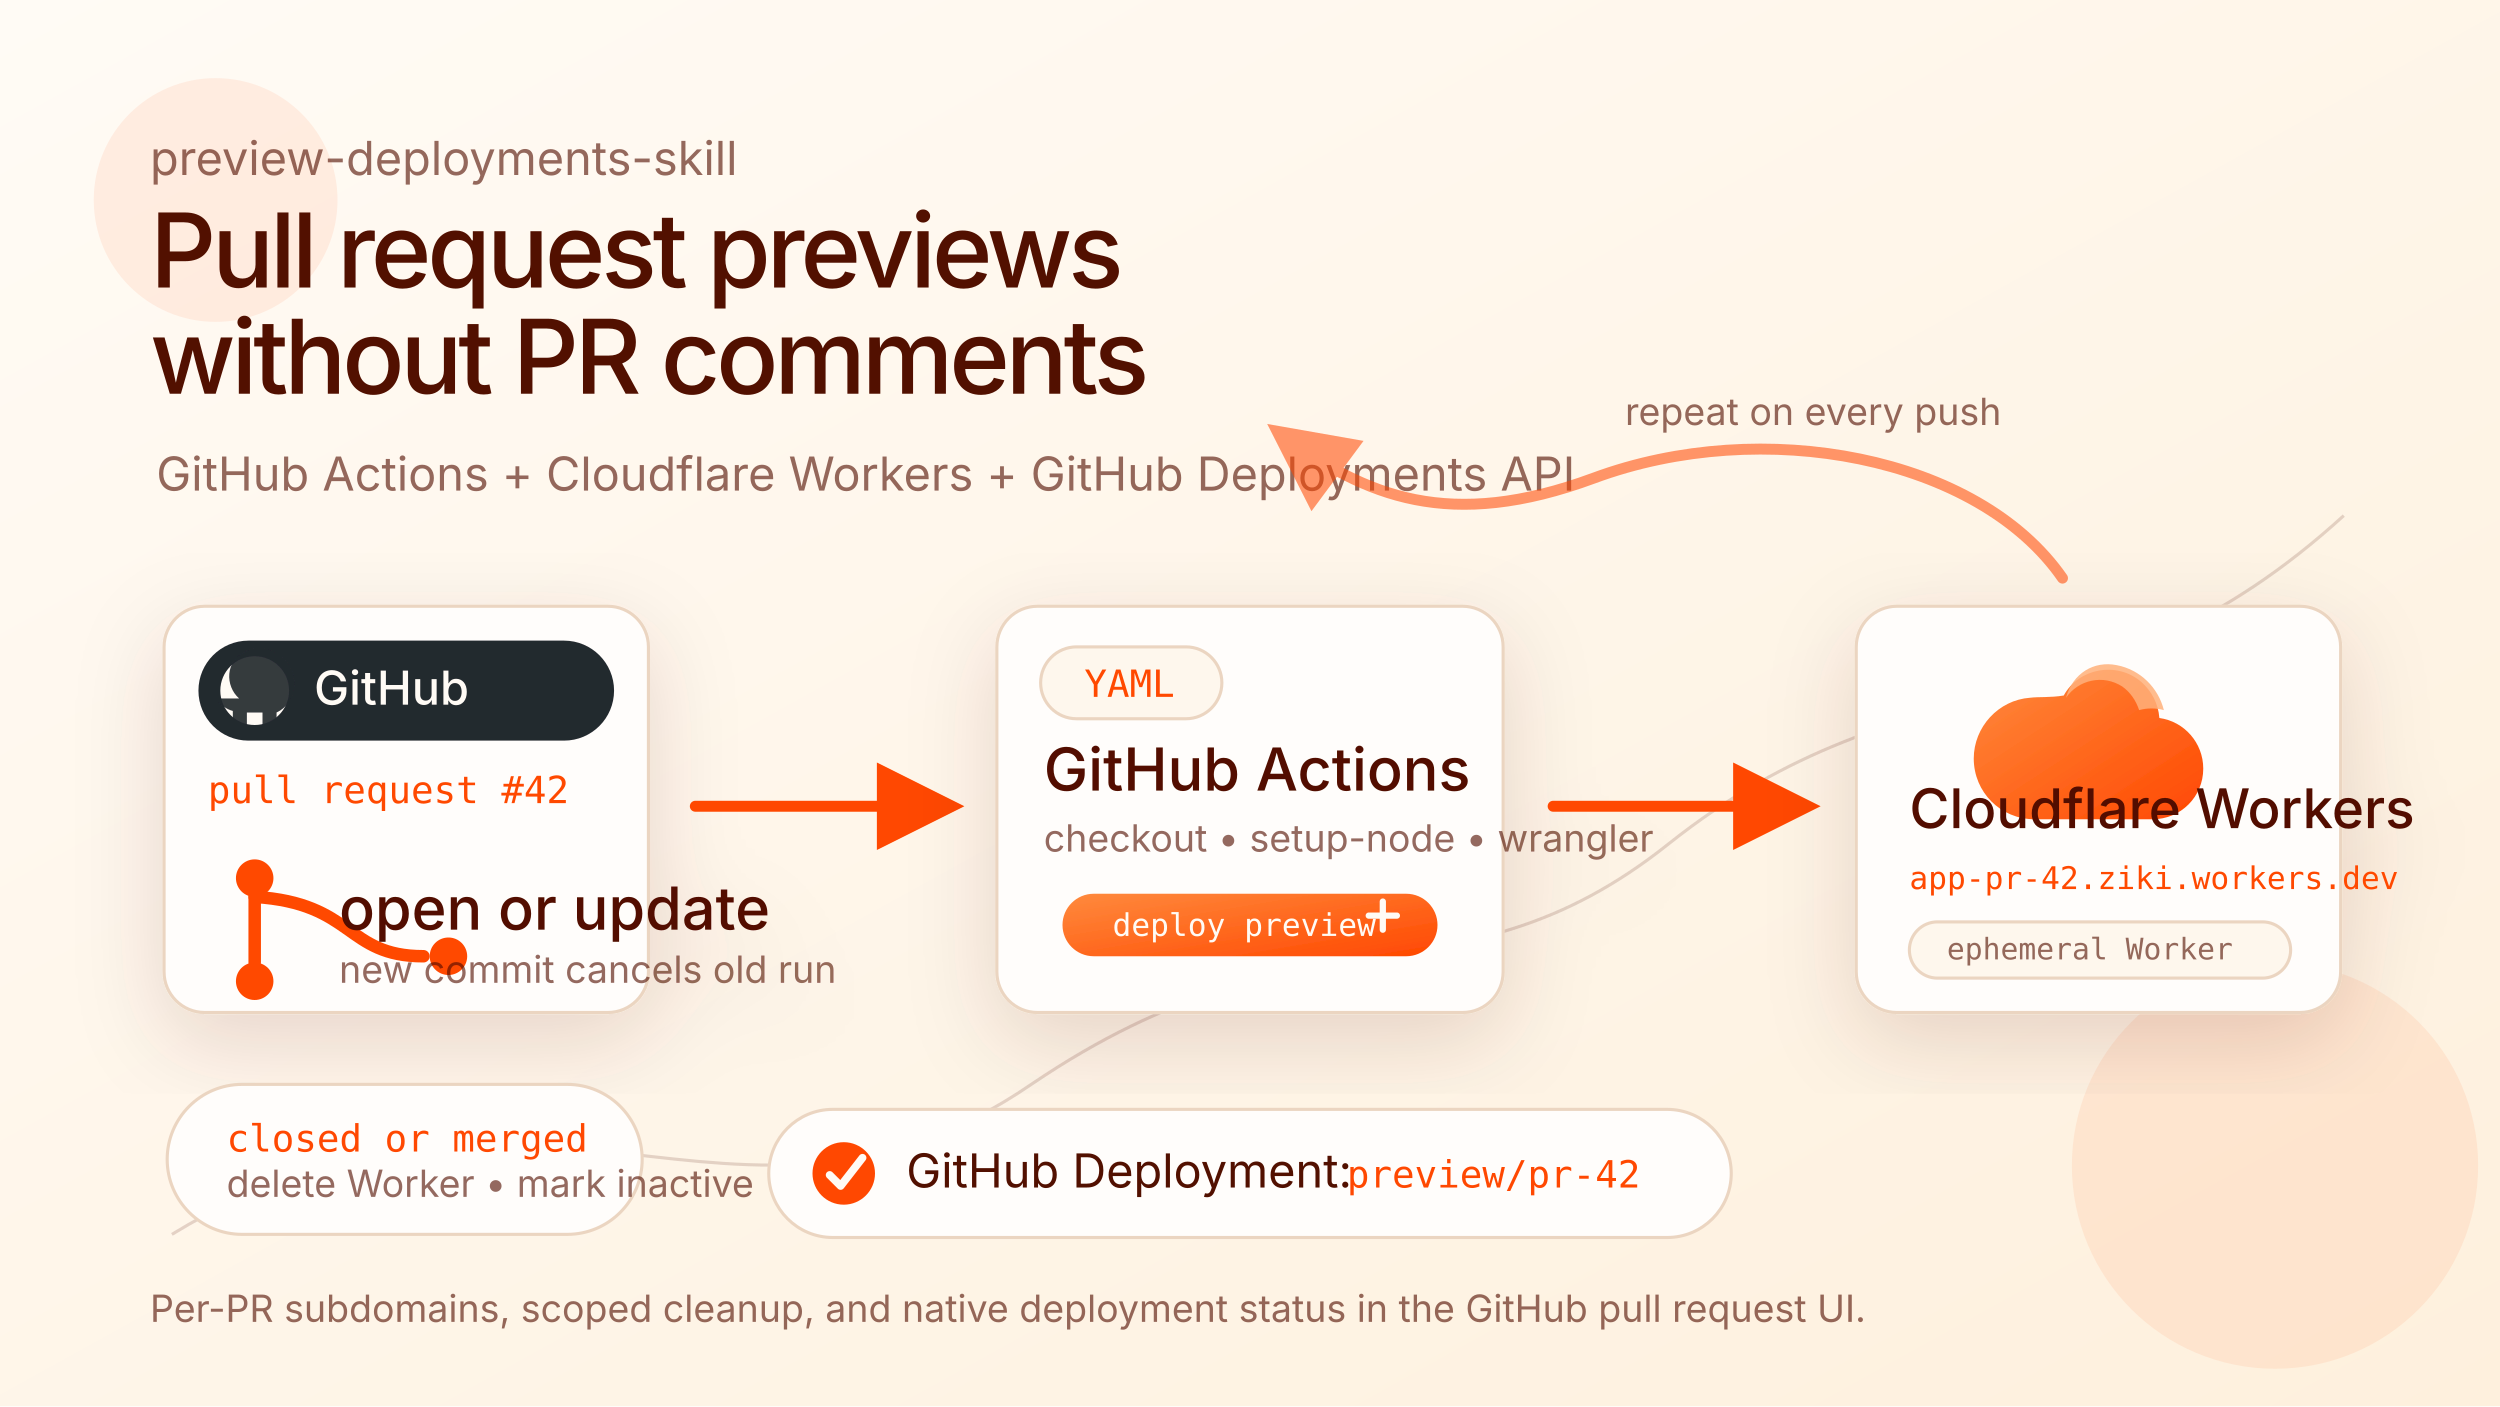
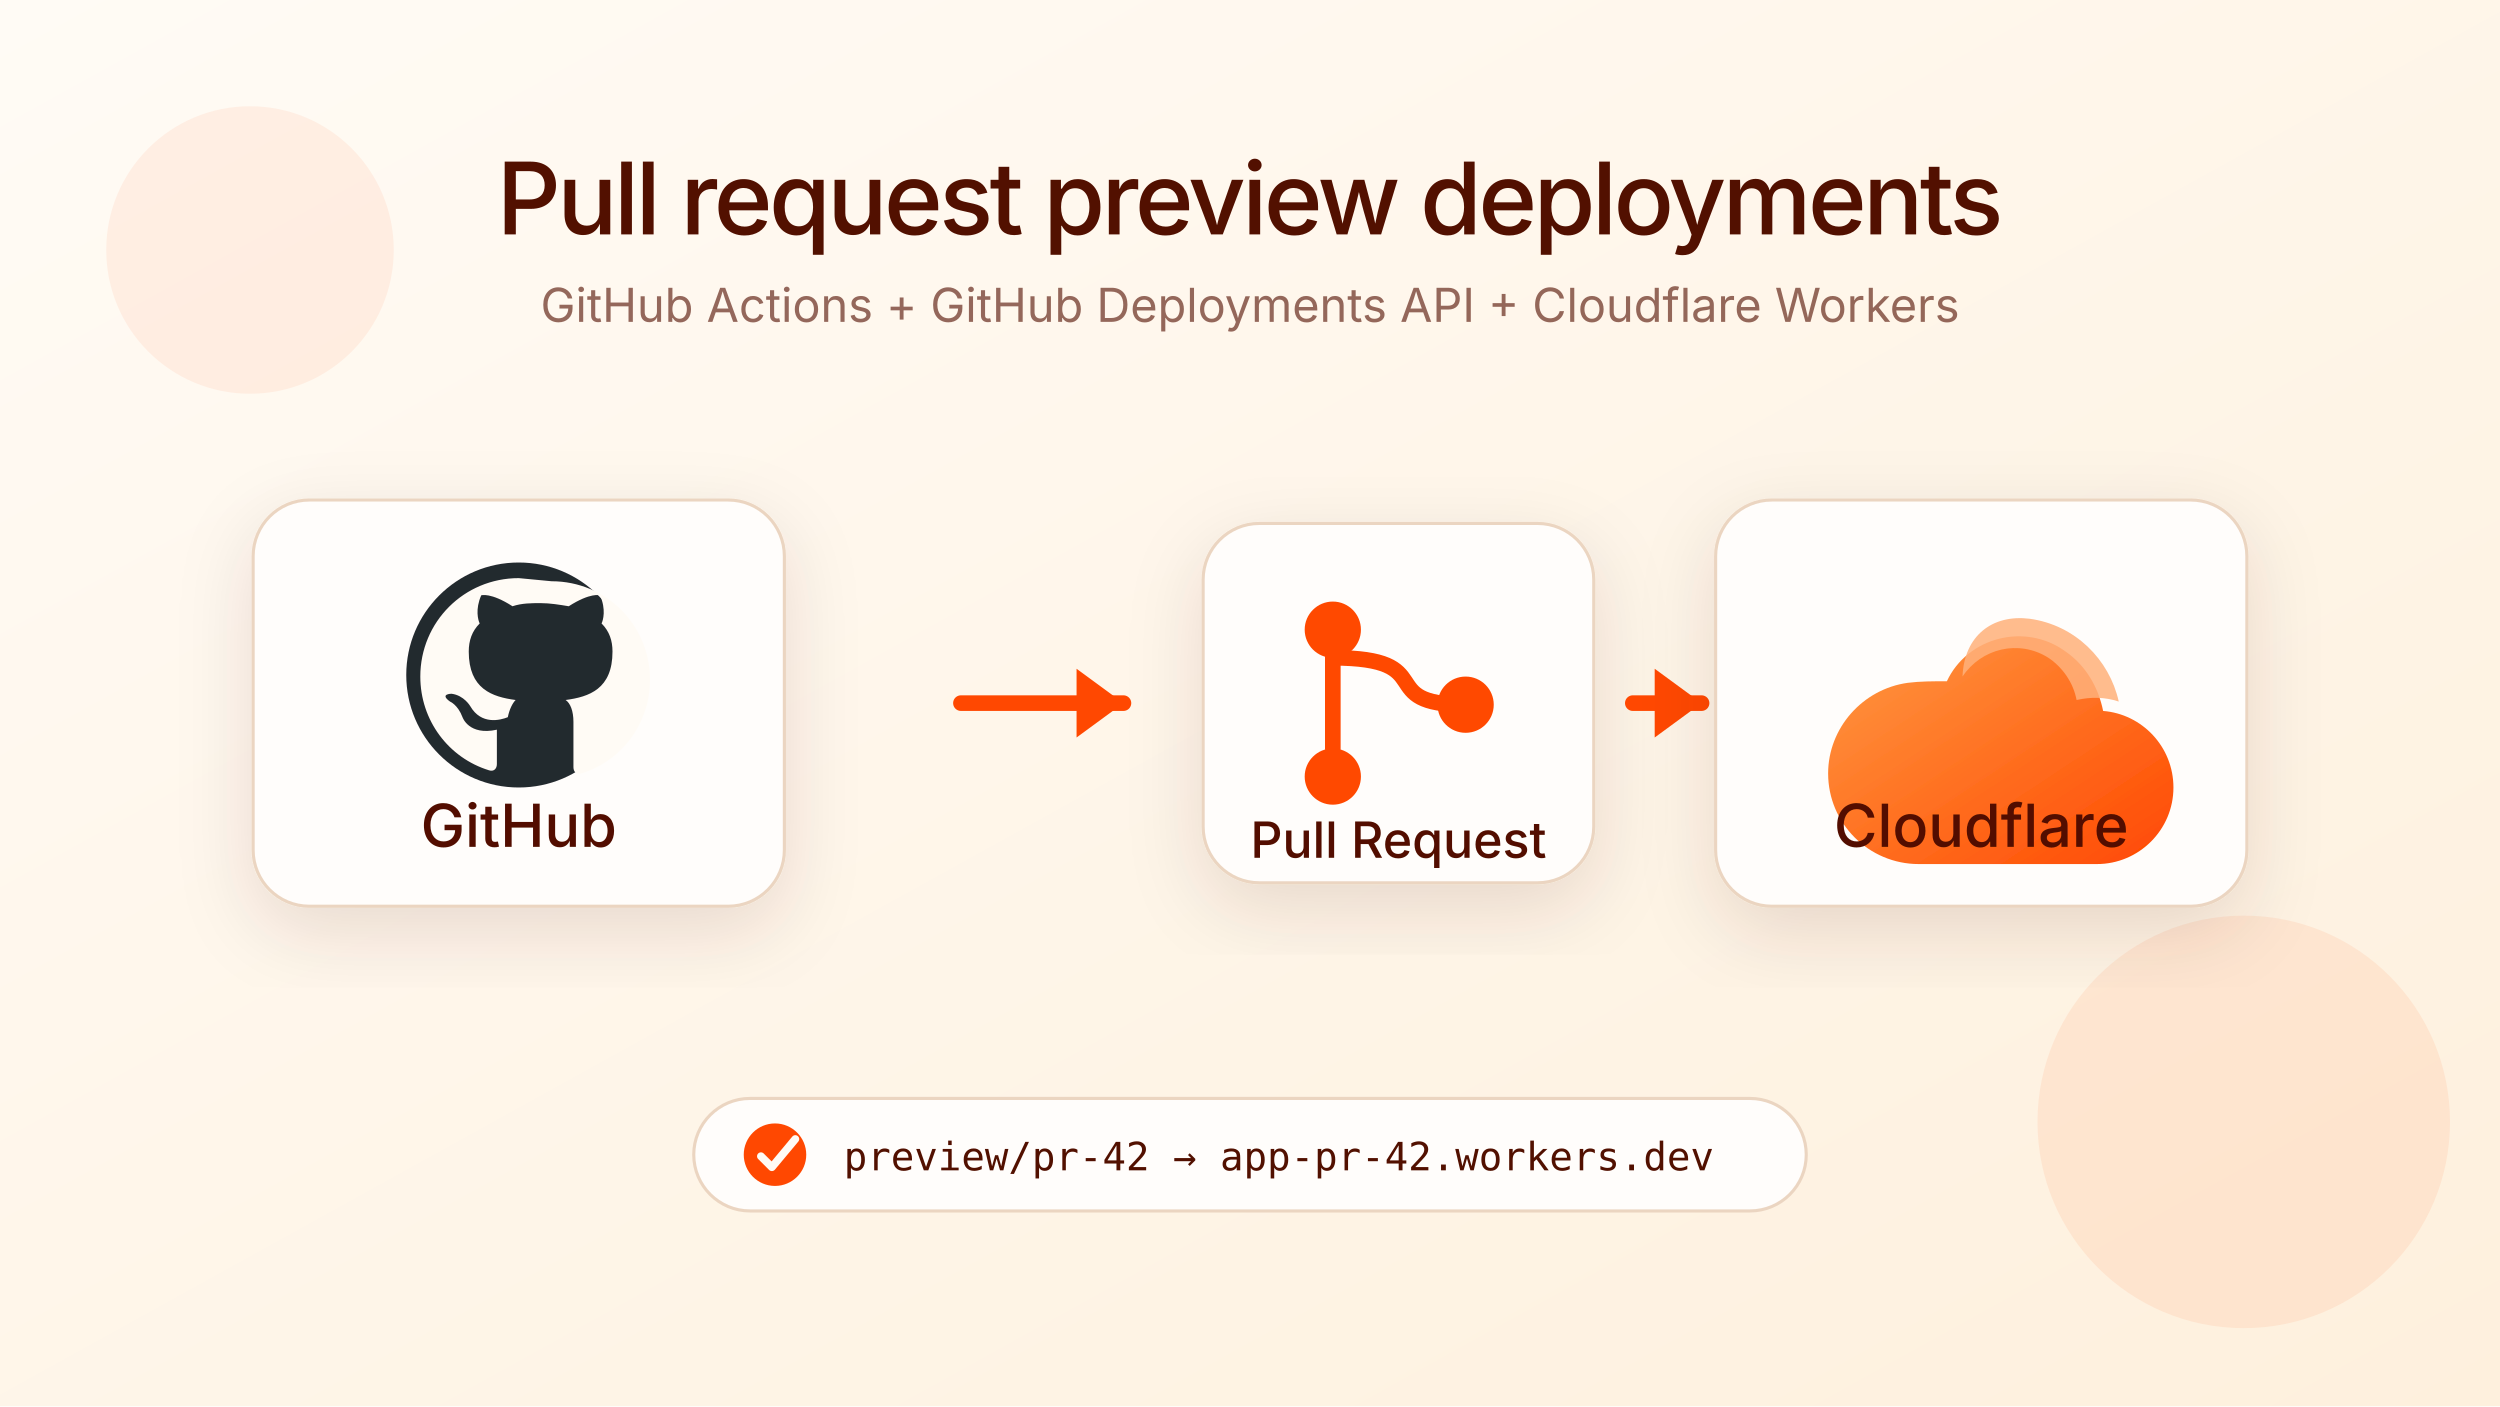
<svg xmlns="http://www.w3.org/2000/svg" viewBox="0 0 1600 900" role="img" aria-labelledby="title desc">
  <defs>
    <linearGradient id="bg" x1="0" y1="0" x2="1" y2="1">
      <stop offset="0" stop-color="#FFFBF5" />
      <stop offset="1" stop-color="#FEF0DD" />
    </linearGradient>
-     <linearGradient id="orange" x1="0" y1="0" x2="1" y2="1">
-       <stop offset="0" stop-color="#FF8A3D" />
+     <linearGradient id="cf" x1="0" y1="0" x2="1" y2="1">
+       <stop offset="0" stop-color="#FF9A43" />
      <stop offset="1" stop-color="#FF4801" />
    </linearGradient>
    <filter id="shadow" x="-20%" y="-20%" width="140%" height="140%">
-       <feDropShadow dx="0" dy="18" stdDeviation="28" flood-color="#521000" flood-opacity="0.14" />
+       <feDropShadow dx="0" dy="16" stdDeviation="24" flood-color="#521000" flood-opacity="0.12" />
    </filter>
-     <marker id="arrow" viewBox="0 0 10 10" refX="8" refY="5" markerWidth="8" markerHeight="8" orient="auto-start-reverse">
-       <path d="M 0 0 L 10 5 L 0 10 z" fill="#FF4801" />
-     </marker>
    <style>
      .sans { font-family: ui-sans-serif, -apple-system, BlinkMacSystemFont, "Segoe UI", sans-serif; }
      .mono { font-family: ui-monospace, "SFMono-Regular", Menlo, Consolas, monospace; }
      .brown { fill: #521000; }
-       .muted { fill: rgba(82, 16, 0, 0.62); }
+       .muted { fill: rgba(82,16,0,0.62); }
      .card { fill: #FFFDFB; stroke: #EBD5C1; stroke-width: 2; }
-       .tiny { font-size: 24px; }
-       .small { font-size: 30px; }
-       .medium { font-size: 38px; font-weight: 500; }
-       .large { font-size: 72px; font-weight: 500; letter-spacing: -0.04em; }
-       .tag { fill: #FEF7ED; stroke: #EBD5C1; stroke-width: 2; }
-       .orangeText { fill: #FF4801; }
-       .line { fill: none; stroke: #FF4801; stroke-width: 7; stroke-linecap: round; stroke-linejoin: round; marker-end: url(#arrow); }
-       .softLine { fill: none; stroke: rgba(82, 16, 0, 0.16); stroke-width: 2; }
+       .accent { fill: #FF4801; }
+       .line { fill: none; stroke: #FF4801; stroke-width: 10; stroke-linecap: round; }
    </style>
  </defs>
  <rect width="1600" height="900" fill="url(#bg)" />
-   <circle cx="138" cy="128" r="78" fill="#FF4801" opacity="0.08" />
-   <circle cx="1456" cy="746" r="130" fill="#FF4801" opacity="0.08" />
-   <path d="M110 790 C340 650 470 824 660 694 C840 572 930 650 1068 540 C1224 416 1342 474 1500 330" class="softLine" />
-   <text x="96" y="112" class="sans muted small">preview-deployments-skill</text>
-   <text x="96" y="184" class="sans brown" font-size="66" font-weight="500" letter-spacing="-0.04em">Pull request previews</text>
-   <text x="96" y="252" class="sans brown" font-size="66" font-weight="500" letter-spacing="-0.04em">without PR comments</text>
-   <text x="100" y="314" class="sans muted small">GitHub Actions + Cloudflare Workers + GitHub Deployments API</text>
-   <g transform="translate(105 388)" filter="url(#shadow)">
-     <rect class="card" width="310" height="260" rx="26" />
-     <rect x="22" y="22" width="266" height="64" rx="32" fill="#24292F" />
-     <text x="96" y="63" class="sans" fill="#FFFBF5" font-size="30" font-weight="500">GitHub</text>
-     <circle cx="58" cy="54" r="22" fill="#FFFBF5" />
-     <path d="M48 59c-9-8-9-24 4-30 8-4 18-2 25 5 10 10 8 28-5 34v16h-9V68h-10v16h-9V67c-4-1-8-4-12-8" fill="#24292F" opacity="0.92" />
-     <text x="28" y="126" class="mono orangeText tiny">pull request #42</text>
-     <g transform="translate(34 154)">
-       <circle cx="24" cy="20" r="12" fill="#FF4801" />
-       <circle cx="24" cy="86" r="12" fill="#FF4801" />
-       <path d="M24 32v42" stroke="#FF4801" stroke-width="8" stroke-linecap="round" />
-       <path d="M24 32 C88 36 82 70 132 70" fill="none" stroke="#FF4801" stroke-width="8" stroke-linecap="round" />
-       <circle cx="148" cy="70" r="12" fill="#FF4801" />
+   <circle cx="160" cy="160" r="92" fill="#FF4801" opacity="0.07" />
+   <circle cx="1436" cy="718" r="132" fill="#FF4801" opacity="0.08" />
+   <text x="800" y="150" text-anchor="middle" class="sans brown" font-size="64" font-weight="500" letter-spacing="-0.035em">Pull request preview deployments</text>
+   <text x="800" y="206" text-anchor="middle" class="sans muted" font-size="30">GitHub Actions + GitHub Deployments API + Cloudflare Workers</text>
+   <g transform="translate(162 320)" filter="url(#shadow)">
+     <rect class="card" width="340" height="260" rx="36" />
+     <circle cx="170" cy="112" r="72" fill="#24292F" />
+     <path d="M170 50c-35 0-63 28-63 63 0 28 18 52 44 60 3 1 5-1 5-4v-22c-18 4-22-8-22-8-3-8-8-10-8-10-7-5 1-5 1-5 8 1 12 8 12 8 7 12 19 9 24 7 1-5 3-9 5-11-15-2-30-7-30-31 0-7 2-13 7-18-1-2-3-9 1-18 0 0 6-2 20 7 6-2 12-2 18-2s12 1 18 2c14-9 20-7 20-7 4 9 2 16 1 18 5 5 7 11 7 18 0 24-15 29-30 31 3 2 5 7 5 14v29c0 3 2 5 5 4 26-8 44-32 44-60 0-35-28-63-63-63z" fill="#FFFBF5" />
+     <text x="170" y="222" text-anchor="middle" class="sans brown" font-size="38" font-weight="500">GitHub</text>
+   </g>
+   <g transform="translate(615 335)">
+     <path class="line" d="M0 115h104" />
+     <path d="M104 115l-30-22v44z" class="accent" />
+     <g transform="translate(155 0)" filter="url(#shadow)">
+       <rect class="card" width="250" height="230" rx="36" />
+       <circle cx="83" cy="68" r="18" class="accent" />
+       <circle cx="83" cy="162" r="18" class="accent" />
+       <circle cx="168" cy="116" r="18" class="accent" />
+       <path d="M83 86v58" class="line" />
+       <path d="M83 86c70 0 25 30 85 30" class="line" />
+       <text x="125" y="214" text-anchor="middle" class="sans brown" font-size="32" font-weight="500">Pull Request</text>
    </g>
-     <text x="112" y="207" class="sans brown medium">open or update</text>
-     <text x="112" y="241" class="sans muted tiny">new commit cancels old run</text>
+     <path class="line" d="M430 115h44" />
+     <path d="M474 115l-30-22v44z" class="accent" />
  </g>
-   <path d="M445 516 C515 516 543 516 606 516" class="line" />
-   <g transform="translate(638 388)" filter="url(#shadow)">
-     <rect class="card" width="324" height="260" rx="26" />
-     <rect x="28" y="26" width="116" height="46" rx="23" fill="#FEF7ED" stroke="#EBD5C1" stroke-width="2" />
-     <text x="56" y="58" class="mono orangeText tiny">YAML</text>
-     <text x="30" y="118" class="sans brown medium">GitHub Actions</text>
-     <text x="30" y="157" class="sans muted tiny">checkout • setup-node • wrangler</text>
-     <g transform="translate(42 184)">
-       <rect x="0" y="0" width="240" height="40" rx="20" fill="url(#orange)" />
-       <text x="32" y="27" class="mono" fill="#FFFBF5" font-size="20">deploy preview</text>
-       <path d="M196 14h18m-9-9v18" stroke="#FFFBF5" stroke-width="4" stroke-linecap="round" />
+   <g transform="translate(1098 320)" filter="url(#shadow)">
+     <rect class="card" width="340" height="260" rx="36" />
+     <g transform="translate(72 52)">
+       <path d="M76 64c13-28 50-38 76-19 13 9 21 23 24 38 25 2 45 23 45 49 0 27-22 49-49 49H58c-32 0-58-26-58-58 0-29 22-54 51-58 8-1 16-1 25-1z" fill="url(#cf)" />
+       <path d="M86 61c12-18 36-24 55-12 9 6 16 16 18 27 9-2 18-2 27 1-6-27-28-49-57-53-24-3-42 11-43 37z" fill="#FFB07A" opacity="0.85" />
    </g>
+     <text x="170" y="222" text-anchor="middle" class="sans brown" font-size="38" font-weight="500">Cloudflare</text>
  </g>
-   <path d="M994 516 C1064 516 1092 516 1154 516" class="line" />
-   <g transform="translate(1188 388)" filter="url(#shadow)">
-     <rect class="card" width="310" height="260" rx="26" />
-     <g transform="translate(68 24) scale(0.72)">
-       <path d="M90 46c13-24 47-31 69-12 9 8 15 19 16 32 22 3 39 22 39 45 0 25-20 45-45 45H64c-30 0-54-24-54-54 0-28 22-52 50-54 8-1 18 0 30-2z" fill="url(#orange)" />
-       <path d="M92 48c11-16 33-21 50-10 7 5 12 12 15 21 7-2 15-2 22 0-5-20-21-36-42-40-20-4-39 7-45 29z" fill="#FFB07A" opacity="0.85" />
-     </g>
-     <text x="34" y="142" class="sans brown" font-size="35" font-weight="500">Cloudflare Workers</text>
-     <text x="34" y="181" class="mono orangeText" font-size="20">app-pr-42.ziki.workers.dev</text>
-     <rect x="34" y="202" width="244" height="36" rx="18" class="tag" />
-     <text x="58" y="226" class="mono muted" font-size="19">ephemeral Worker</text>
+   <g transform="translate(444 703)">
+     <rect width="712" height="72" rx="36" fill="#FFFDFB" stroke="#EBD5C1" stroke-width="2" />
+     <circle cx="52" cy="36" r="20" class="accent" />
+     <path d="M43 37l7 7 15-18" fill="none" stroke="#FFFBF5" stroke-width="5" stroke-linecap="round" stroke-linejoin="round" />
+     <text x="96" y="46" class="mono brown" font-size="25">preview/pr-42 → app-pr-42.workers.dev</text>
  </g>
-   <g transform="translate(492 710)">
-     <rect x="0" y="0" width="616" height="82" rx="41" fill="#FFFDFB" stroke="#EBD5C1" stroke-width="2" />
-     <circle cx="48" cy="41" r="20" fill="#FF4801" />
-     <path d="M39 42l7 7 14-18" fill="none" stroke="#FFFBF5" stroke-width="5" stroke-linecap="round" stroke-linejoin="round" />
-     <text x="88" y="50" class="sans brown small">GitHub Deployment: </text>
-     <text x="370" y="50" class="mono orangeText tiny">preview/pr-42</text>
-   </g>
-   <path d="M1320 370 C1266 292 1128 266 1020 306 C928 340 874 318 820 278" class="line" opacity="0.56" />
-   <text x="1040" y="272" class="sans muted tiny">repeat on every push</text>
-   <g transform="translate(107 694)">
-     <rect width="304" height="96" rx="48" fill="#FFFDFB" stroke="#EBD5C1" stroke-width="2" />
-     <text x="38" y="43" class="mono orangeText tiny">closed or merged</text>
-     <text x="38" y="72" class="sans muted tiny">delete Worker • mark inactive</text>
-   </g>
-   <text x="96" y="846" class="sans muted tiny">Per-PR subdomains, scoped cleanup, and native deployment status in the GitHub pull request UI.</text>
</svg>
